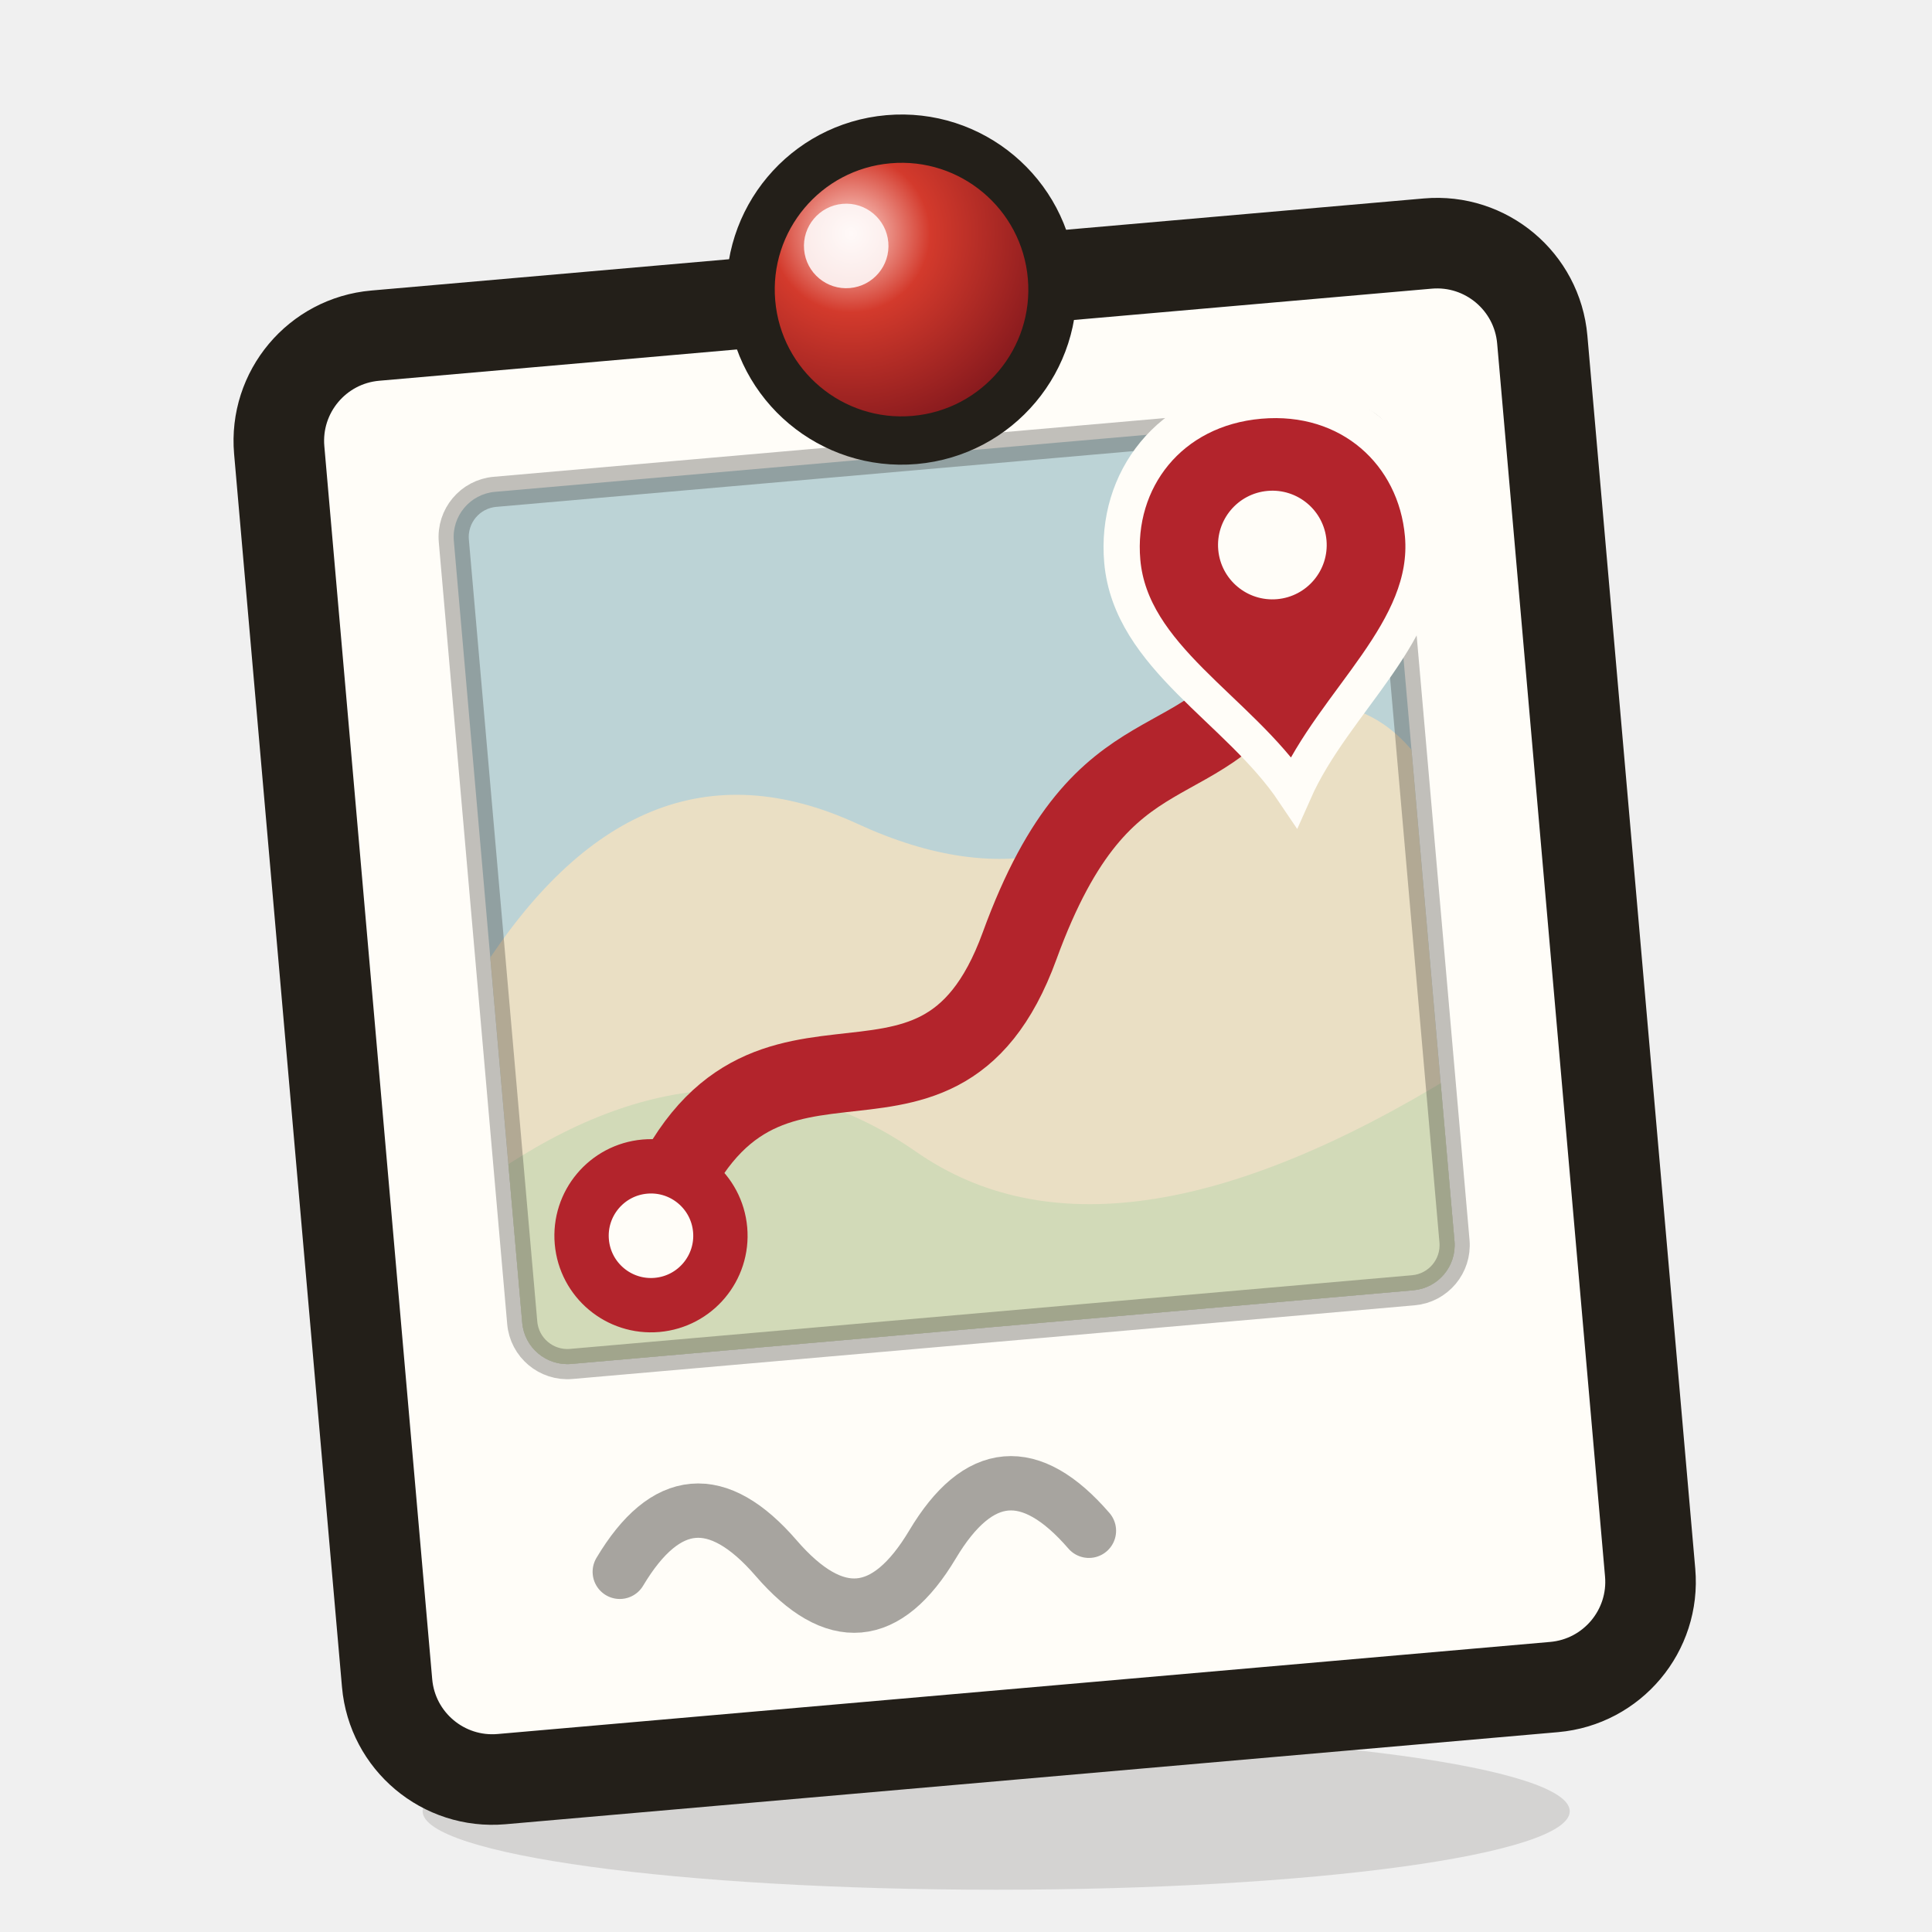
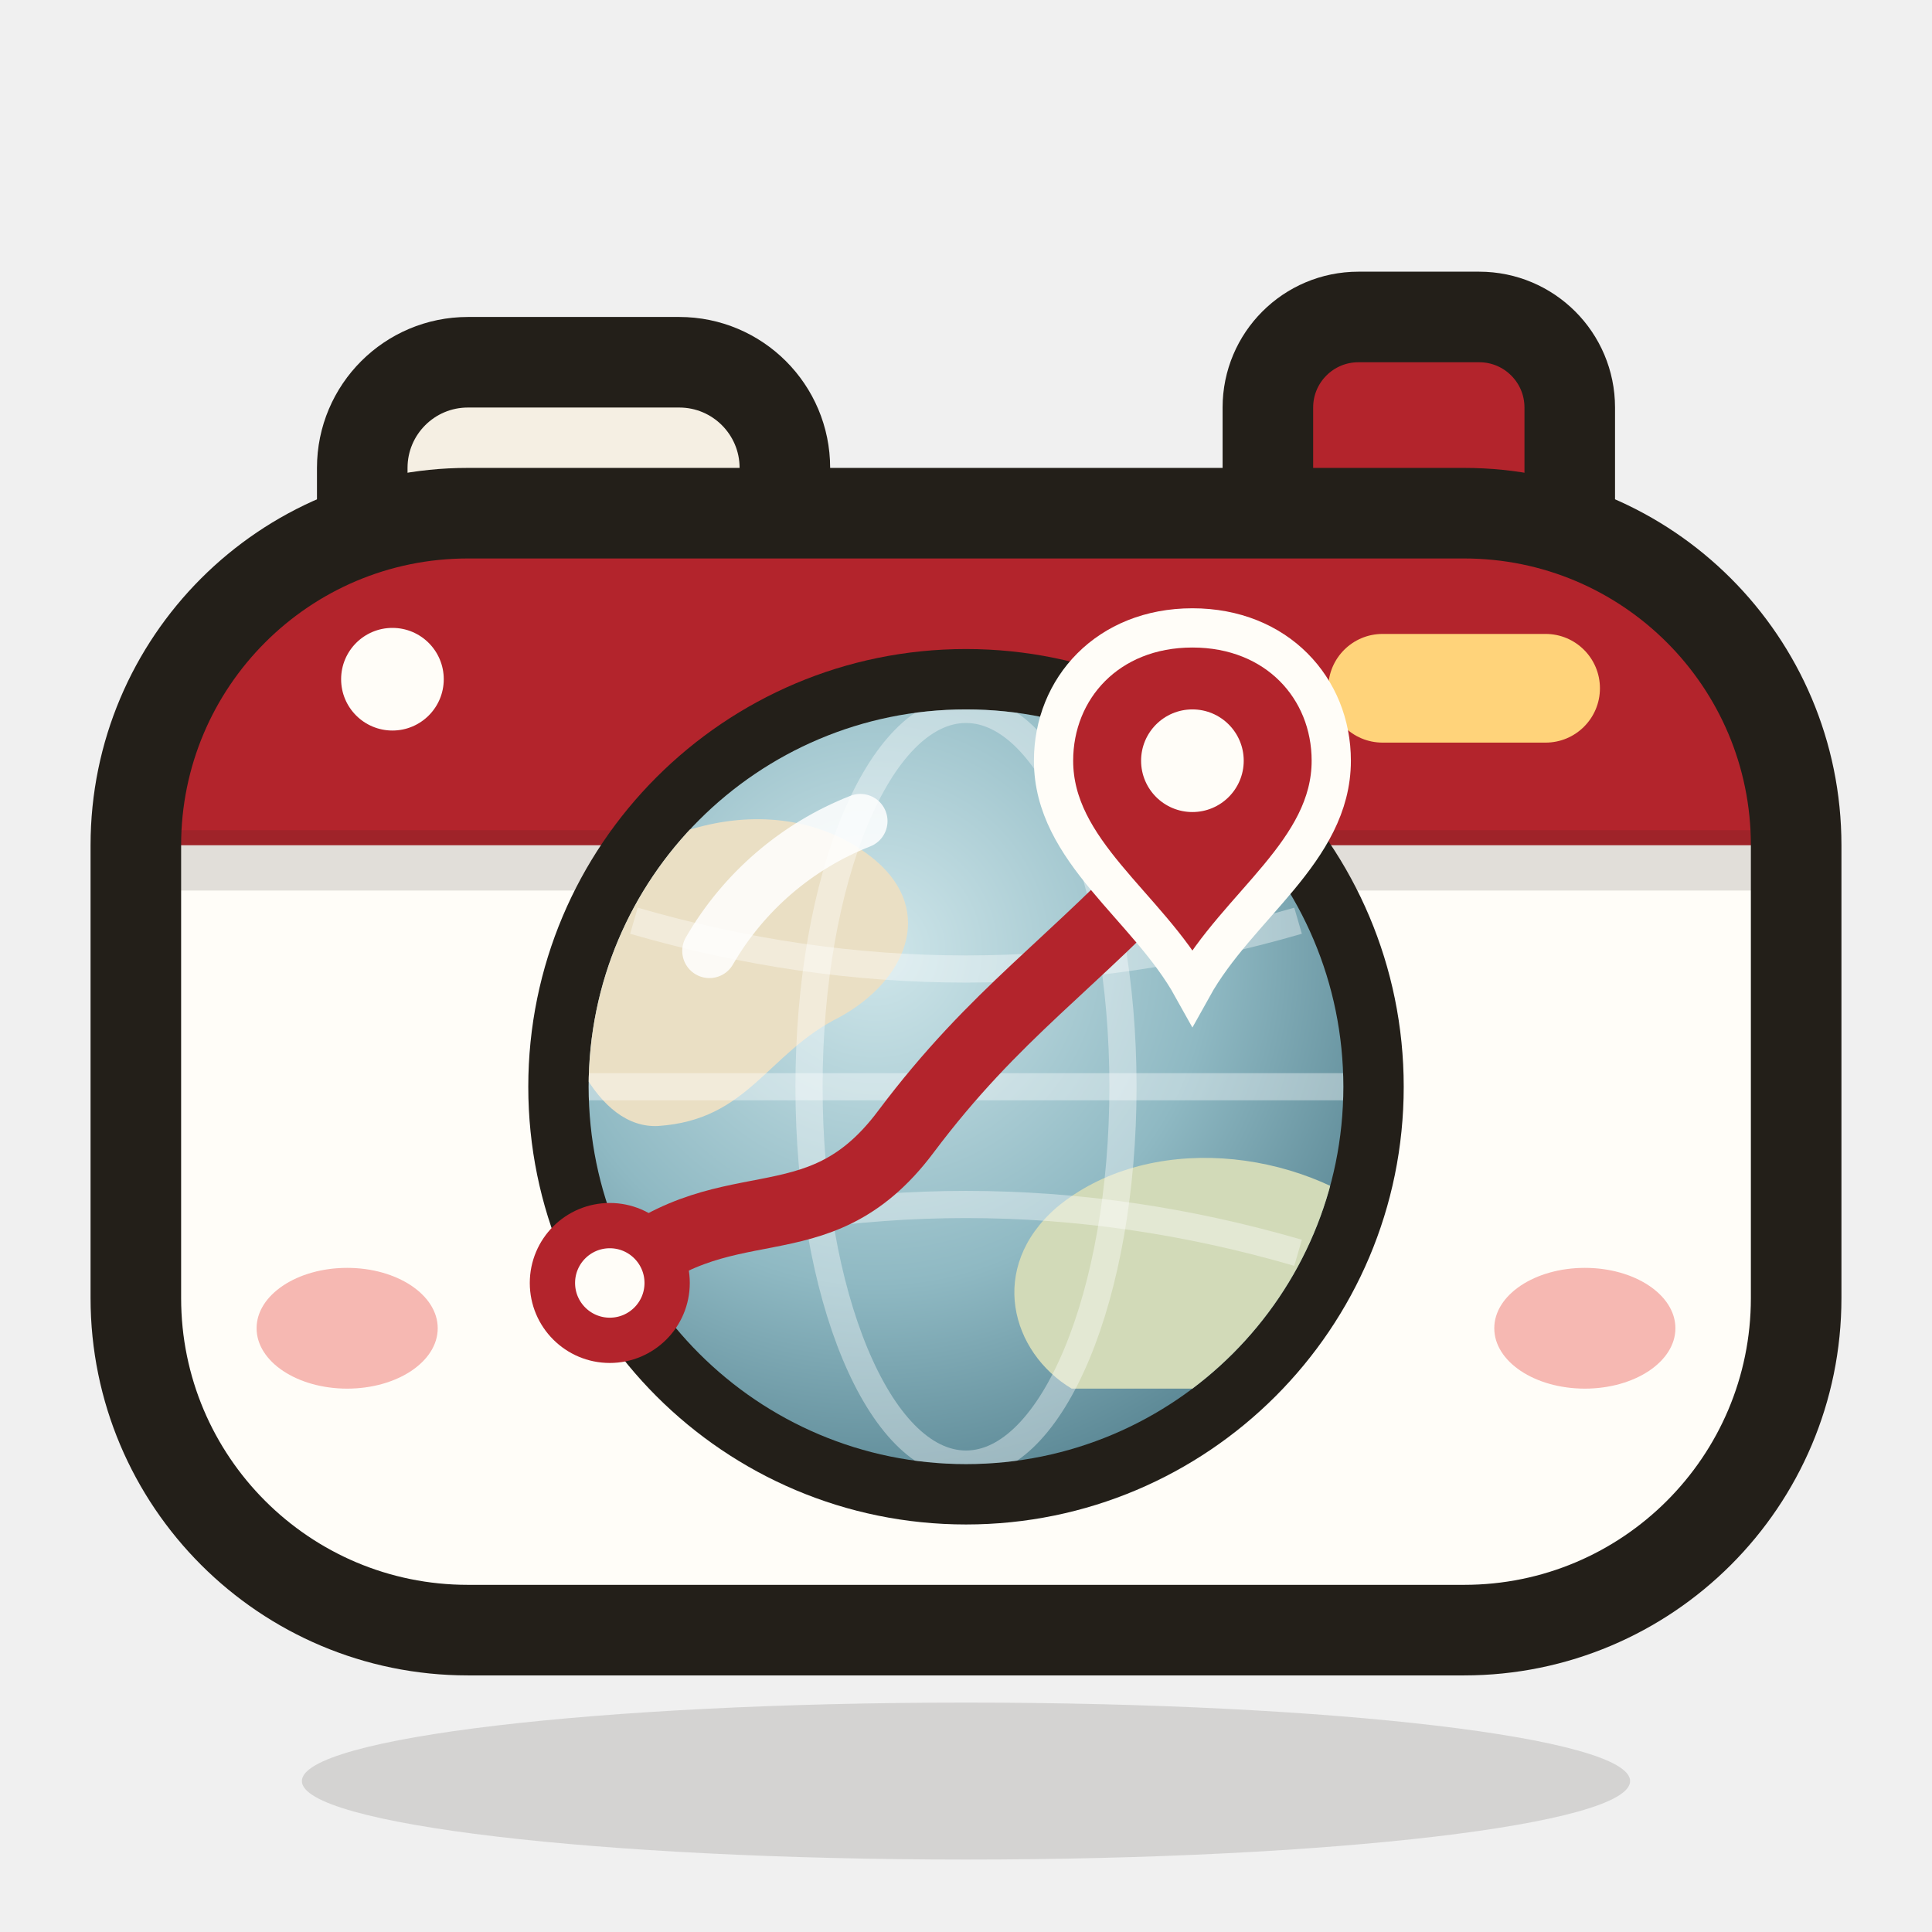
<svg xmlns="http://www.w3.org/2000/svg" viewBox="0 0 64 64" role="img" aria-label="Wayframe">
  <defs>
-     <clipPath id="ph">
-       <rect x="16.5" y="15" width="31" height="29" rx="1.5" />
+     <clipPath id="body">
+       <rect x="4.5" y="17" width="55" height="37" rx="11" />
    </clipPath>
-     <radialGradient id="tack" cx="35%" cy="30%" r="75%">
-       <stop offset="0" stop-color="#ffd9d2" />
-       <stop offset=".35" stop-color="#d33a2c" />
-       <stop offset="1" stop-color="#7a141b" />
+     <clipPath id="globe">
+       <circle cx="32" cy="36" r="12.5" />
+     </clipPath>
+     <radialGradient id="sea" cx="38%" cy="32%" r="80%">
+       <stop offset="0" stop-color="#cfe6ea" />
+       <stop offset=".55" stop-color="#8fb9c3" />
+       <stop offset="1" stop-color="#4f7c8a" />
    </radialGradient>
  </defs>
-   <ellipse cx="33" cy="60" rx="19" ry="2.6" fill="#231f19" opacity=".14" />
-   <g transform="rotate(-5 32 34)">
-     <rect x="11" y="9.5" width="42" height="48" rx="3.5" fill="#fffdf8" stroke="#231f19" stroke-width="3" />
-     <g clip-path="url(#ph)">
-       <rect x="16" y="14" width="32" height="31" fill="#bcd3d6" />
-       <path d="M16 31 Q22 23 29 27 T41 25 Q46 23 48 27 V45 H16Z" fill="#eadfc4" />
-       <path d="M16 37.5 Q24 33 30 38 T48 37 V45 H16Z" fill="#d2dab8" />
-       <circle cx="42" cy="20.5" r="3.4" fill="#ffe29a" />
-     </g>
-     <rect x="16.5" y="15" width="31" height="29" rx="1.5" fill="none" stroke="#231f19" stroke-opacity=".28" stroke-width="1" />
-     <path d="M21 40 C25 31 30.5 39 34 31.5 S40.5 27 43.5 22.5" fill="none" stroke="#b3242c" stroke-width="2.6" stroke-linecap="round" />
-     <circle cx="21" cy="40" r="2.3" fill="#fffdf8" stroke="#b3242c" stroke-width="1.8" />
-     <path d="M43.5 14.2c-3 0-5 2.2-5 4.9 0 3.2 3.4 5.2 5 8.1 1.6-2.9 5-4.9 5-8.1 0-2.7-2-4.9-5-4.9z" fill="#b3242c" stroke="#fffdf8" stroke-width="1.2" />
-     <circle cx="43.5" cy="19" r="1.8" fill="#fffdf8" />
-     <path d="M19 51q2.6-3.6 5.2 0t5.2 0 5.2 0" fill="none" stroke="#231f19" stroke-opacity=".4" stroke-width="1.8" stroke-linecap="round" />
-     <circle cx="32" cy="9.5" r="5" fill="url(#tack)" stroke="#231f19" stroke-width="1.6" />
-     <circle cx="30.3" cy="7.9" r="1.4" fill="#fff" opacity=".85" />
+   <ellipse cx="32" cy="59" rx="22" ry="2.6" fill="#231f19" opacity=".14" />
+   <rect x="42" y="10.5" width="10" height="9" rx="3" fill="#b3242c" stroke="#231f19" stroke-width="3" />
+   <rect x="12" y="12" width="14" height="9" rx="3.5" fill="#f5efe3" stroke="#231f19" stroke-width="3" />
+   <rect x="4.5" y="17" width="55" height="37" rx="11" fill="#fffdf8" />
+   <g clip-path="url(#body)">
+     <rect x="4.5" y="17" width="55" height="11" fill="#b3242c" />
+     <rect x="4.5" y="27.5" width="55" height="2" fill="#231f19" opacity=".14" />
  </g>
+   <rect x="4.5" y="17" width="55" height="37" rx="11" fill="none" stroke="#231f19" stroke-width="3" />
+   <circle cx="13" cy="22.5" r="1.7" fill="#fffdf8" />
+   <rect x="44" y="21" width="9" height="3.6" rx="1.8" fill="#ffd37a" />
+   <circle cx="32" cy="36" r="14.5" fill="#231f19" />
+   <circle cx="32" cy="36" r="12.5" fill="url(#sea)" />
+   <g clip-path="url(#globe)">
+     <path d="M18 31c3-4 8-5 11-2.5 2 1.7 1 4-1.2 5.2-2.4 1.2-3 3.4-6 3.6-2 .1-3.4-2.800-3.800-6.300z" fill="#eadfc4" />
+     <path d="M35 40c3-2.500 8-2 11 .5 1.200 1 1.500 3 .5 5.500H35.500c-2-1.200-2.800-4-.5-6z" fill="#d2dab8" />
+     <path d="M36 25.500c2.500-1.500 6-1 8.500 1.200-1.500 2.200-4.500 3-7 2.200-1.500-.5-2.200-2.300-1.500-3.400z" fill="#eadfc4" />
+     <ellipse cx="32" cy="36" rx="5.200" ry="12.500" fill="none" stroke="#fff" stroke-opacity=".38" stroke-width=".9" />
+     <path d="M19.500 36h25M21 30.500q11 3.200 22 0M21 41.500q11-3.200 22 0" fill="none" stroke="#fff" stroke-opacity=".38" stroke-width=".9" />
+   </g>
+   <path d="M20.200 42.500C24 39 27 41.500 30 37.500S35.500 32 39 28.200" fill="none" stroke="#b3242c" stroke-width="2.300" stroke-linecap="round" />
+   <circle cx="20.200" cy="42.500" r="1.900" fill="#fffdf8" stroke="#b3242c" stroke-width="1.500" />
+   <path d="M39.500 20.800c-2.800 0-4.600 2-4.600 4.400 0 3 3.100 4.800 4.600 7.500 1.500-2.700 4.600-4.500 4.600-7.500 0-2.400-1.800-4.400-4.600-4.400z" fill="#b3242c" stroke="#fffdf8" stroke-width="1.300" />
+   <circle cx="39.500" cy="25.200" r="1.700" fill="#fffdf8" />
+   <path d="M23.500 31.500a10 10 0 0 1 5-4.300" fill="none" stroke="#fff" stroke-width="1.800" stroke-linecap="round" opacity=".85" />
+   <ellipse cx="11.500" cy="44" rx="3" ry="2" fill="#f4a6a0" opacity=".8" />
+   <ellipse cx="52.500" cy="44" rx="3" ry="2" fill="#f4a6a0" opacity=".8" />
</svg>
